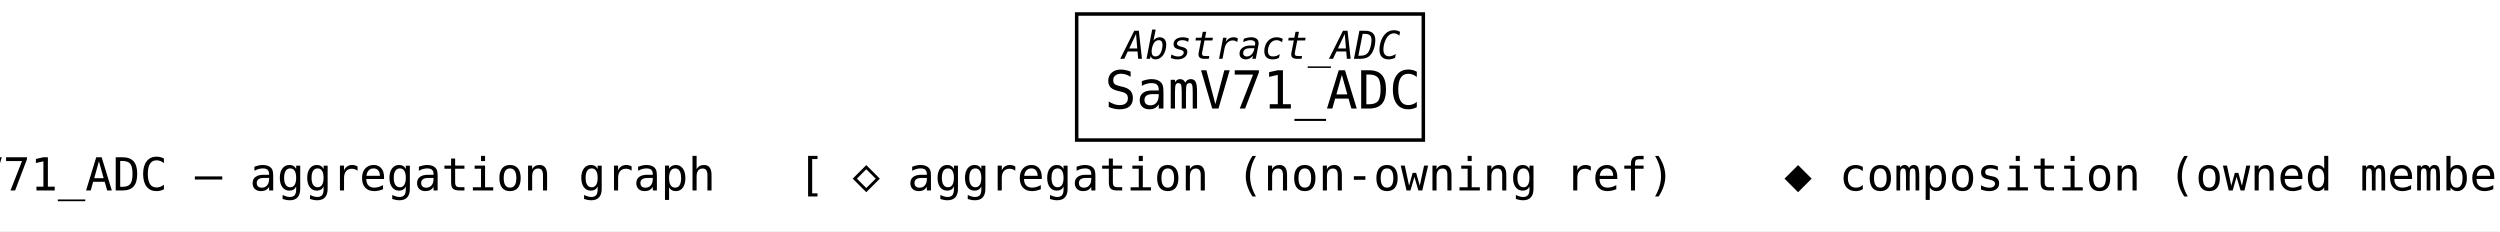
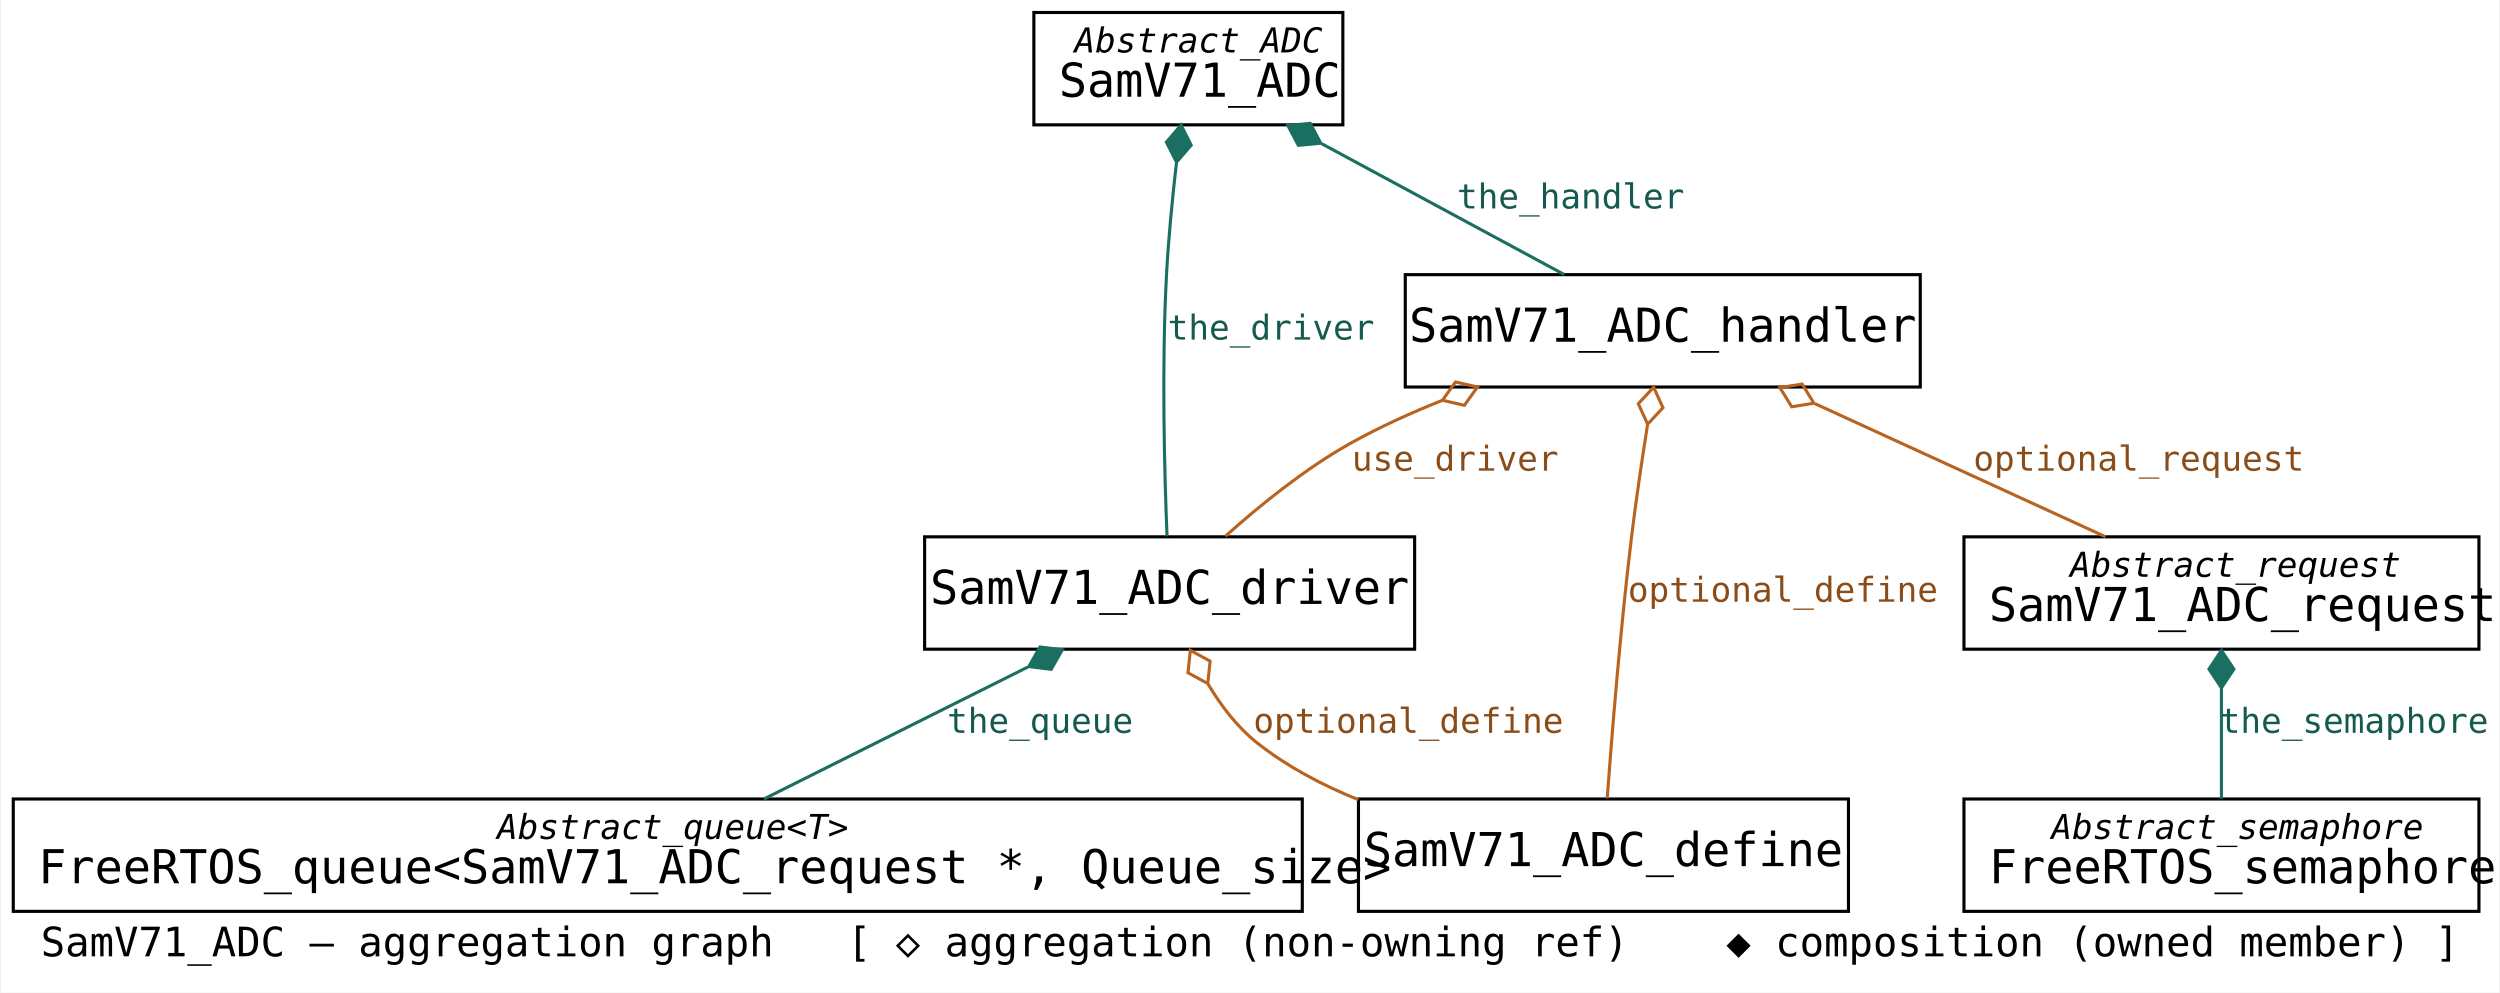
- <svg xmlns="http://www.w3.org/2000/svg" width="714pt" height="66pt" viewBox="0.00 0.00 714.00 66.00">
-   <g id="graph0" class="graph" transform="scale(1 1) rotate(0) translate(4 62)">
-     <polygon fill="white" stroke="transparent" points="-4,4 -4,-62 710,-62 710,4 -4,4" />
-     <text text-anchor="middle" x="353" y="-7.6" font-family="Consolas" font-size="13.00">SamV71_ADC — aggregation graph   [ ◇ aggregation (non-owning ref)    ◆ composition (owned member) ]</text>
+ <svg xmlns="http://www.w3.org/2000/svg" width="801pt" height="318pt" viewBox="0.00 0.00 800.50 318.00">
+   <g id="graph0" class="graph" transform="scale(1 1) rotate(0) translate(4 314)">
+     <polygon fill="white" stroke="transparent" points="-4,4 -4,-314 796.5,-314 796.5,4 -4,4" />
+     <text text-anchor="middle" x="396.25" y="-7.6" font-family="Consolas" font-size="13.00">SamV71_ADC — aggregation graph   [ ◇ aggregation (non-owning ref)    ◆ composition (owned member) ]</text>
    <g id="node1" class="node">
-       <polygon fill="none" stroke="black" points="402.5,-58 303.5,-58 303.5,-22 402.5,-22 402.5,-58" />
-       <text text-anchor="start" x="316.5" y="-45.2" font-family="Consolas" font-style="italic" font-size="11.00">Abstract_ADC</text>
-       <text text-anchor="start" x="311.5" y="-31" font-family="Consolas" font-size="15.00">SamV71_ADC</text>
+       <polygon fill="none" stroke="black" points="426,-310 327,-310 327,-274 426,-274 426,-310" />
+       <text text-anchor="start" x="340" y="-297.2" font-family="Consolas" font-style="italic" font-size="11.00">Abstract_ADC</text>
+       <text text-anchor="start" x="335" y="-283" font-family="Consolas" font-size="15.00">SamV71_ADC</text>
+     </g>
+     <g id="node2" class="node">
+       <polygon fill="none" stroke="black" points="449,-142 292,-142 292,-106 449,-106 449,-142" />
+       <text text-anchor="middle" x="370.5" y="-120.5" font-family="Consolas" font-size="15.00">SamV71_ADC_driver</text>
+     </g>
+     <g id="edge1" class="edge">
+       <path fill="none" stroke="#1b6f60" d="M372.68,-261.77C371.39,-250.6 370.13,-237.73 369.5,-226 367.92,-196.58 368.84,-162.28 369.67,-142.17" />
+       <polygon fill="#1b6f60" stroke="#1b6f60" points="372.71,-262.02 377.4,-267.49 374.16,-273.93 369.46,-268.46 372.71,-262.02" />
+       <text text-anchor="middle" x="403" y="-205.2" font-family="Consolas" font-size="11.00" fill="#155a4e"> the_driver</text>
+     </g>
+     <g id="node3" class="node">
+       <polygon fill="none" stroke="black" points="611,-226 446,-226 446,-190 611,-190 611,-226" />
+       <text text-anchor="middle" x="528.5" y="-204.5" font-family="Consolas" font-size="15.00">SamV71_ADC_handler</text>
+     </g>
+     <g id="edge2" class="edge">
+       <path fill="none" stroke="#1b6f60" d="M419.24,-267.94C443.93,-254.63 474.44,-238.17 496.94,-226.03" />
+       <polygon fill="#1b6f60" stroke="#1b6f60" points="418.93,-268.11 415.54,-274.48 408.36,-273.81 411.75,-267.44 418.93,-268.11" />
+       <text text-anchor="middle" x="499" y="-247.2" font-family="Consolas" font-size="11.00" fill="#155a4e"> the_handler</text>
+     </g>
+     <g id="node4" class="node">
+       <polygon fill="none" stroke="black" points="413,-58 0,-58 0,-22 413,-22 413,-58" />
+       <text text-anchor="start" x="155" y="-45.2" font-family="Consolas" font-style="italic" font-size="11.00">Abstract_queue&lt;T&gt;</text>
+       <text text-anchor="start" x="8" y="-31" font-family="Consolas" font-size="15.00">FreeRTOS_queue&lt;SamV71_ADC_request *, Queue_size&gt;</text>
+     </g>
+     <g id="edge3" class="edge">
+       <path fill="none" stroke="#1b6f60" d="M325.1,-100.3C298.34,-86.92 265.05,-70.27 240.55,-58.03" />
+       <polygon fill="#1b6f60" stroke="#1b6f60" points="325.39,-100.44 332.54,-99.55 336.12,-105.81 328.96,-106.7 325.39,-100.44" />
+       <text text-anchor="middle" x="329" y="-79.2" font-family="Consolas" font-size="11.00" fill="#155a4e"> the_queue</text>
+     </g>
+     <g id="node5" class="node">
+       <polygon fill="none" stroke="black" points="588,-58 431,-58 431,-22 588,-22 588,-58" />
+       <text text-anchor="middle" x="509.5" y="-36.5" font-family="Consolas" font-size="15.00">SamV71_ADC_define</text>
+     </g>
+     <g id="edge4" class="edge">
+       <path fill="none" stroke="#b8631f" d="M382.77,-94.89C386.92,-87.93 392.15,-81.03 398.5,-76 408.09,-68.41 419.34,-62.46 430.94,-57.79" />
+       <polygon fill="none" stroke="#b8631f" points="382.71,-94.99 383.47,-102.17 377.14,-105.62 376.38,-98.45 382.71,-94.99" />
+       <text text-anchor="middle" x="447" y="-79.2" font-family="Consolas" font-size="11.00" fill="#8a4c18"> optional_define</text>
+     </g>
+     <g id="edge5" class="edge">
+       <path fill="none" stroke="#b8631f" d="M457.78,-185.7C447.7,-181.68 437.66,-177.11 428.5,-172 413.9,-163.85 399.29,-151.98 388.38,-142.21" />
+       <polygon fill="none" stroke="#b8631f" points="457.91,-185.75 464.94,-184.13 469.13,-190 462.1,-191.61 457.91,-185.75" />
+       <text text-anchor="middle" x="462" y="-163.2" font-family="Consolas" font-size="11.00" fill="#8a4c18"> use_driver</text>
+     </g>
+     <g id="edge6" class="edge">
+       <path fill="none" stroke="#b8631f" d="M523.6,-177.77C521.83,-166.6 519.92,-153.73 518.5,-142 514.94,-112.64 512.17,-78.32 510.7,-58.19" />
+       <polygon fill="none" stroke="#b8631f" points="523.65,-178.09 528.56,-183.37 525.57,-189.93 520.66,-184.65 523.65,-178.09" />
+       <text text-anchor="middle" x="567" y="-121.2" font-family="Consolas" font-size="11.00" fill="#8a4c18"> optional_define</text>
+     </g>
+     <g id="node6" class="node">
+       <polygon fill="none" stroke="black" points="790,-142 625,-142 625,-106 790,-106 790,-142" />
+       <text text-anchor="start" x="659" y="-129.2" font-family="Consolas" font-style="italic" font-size="11.00">Abstract_request</text>
+       <text text-anchor="start" x="633" y="-115" font-family="Consolas" font-size="15.00">SamV71_ADC_request</text>
+     </g>
+     <g id="edge7" class="edge">
+       <path fill="none" stroke="#b8631f" d="M577.27,-184.66C606.61,-171.22 643.36,-154.38 670.33,-142.03" />
+       <polygon fill="none" stroke="#b8631f" points="576.93,-184.81 573.15,-190.95 566.02,-189.81 569.81,-183.67 576.93,-184.81" />
+       <text text-anchor="middle" x="681" y="-163.2" font-family="Consolas" font-size="11.00" fill="#8a4c18"> optional_request</text>
+     </g>
+     <g id="node7" class="node">
+       <polygon fill="none" stroke="black" points="790,-58 625,-58 625,-22 790,-22 790,-58" />
+       <text text-anchor="start" x="653" y="-45.2" font-family="Consolas" font-style="italic" font-size="11.00">Abstract_semaphore</text>
+       <text text-anchor="start" x="633" y="-31" font-family="Consolas" font-size="15.00">FreeRTOS_semaphore</text>
+     </g>
+     <g id="edge8" class="edge">
+       <path fill="none" stroke="#1b6f60" d="M707.5,-93.48C707.5,-81.59 707.5,-68.31 707.5,-58.08" />
+       <polygon fill="#1b6f60" stroke="#1b6f60" points="707.5,-93.61 711.5,-99.61 707.5,-105.61 703.5,-99.61 707.5,-93.61" />
+       <text text-anchor="middle" x="750" y="-79.2" font-family="Consolas" font-size="11.00" fill="#155a4e"> the_semaphore</text>
    </g>
  </g>
</svg>
